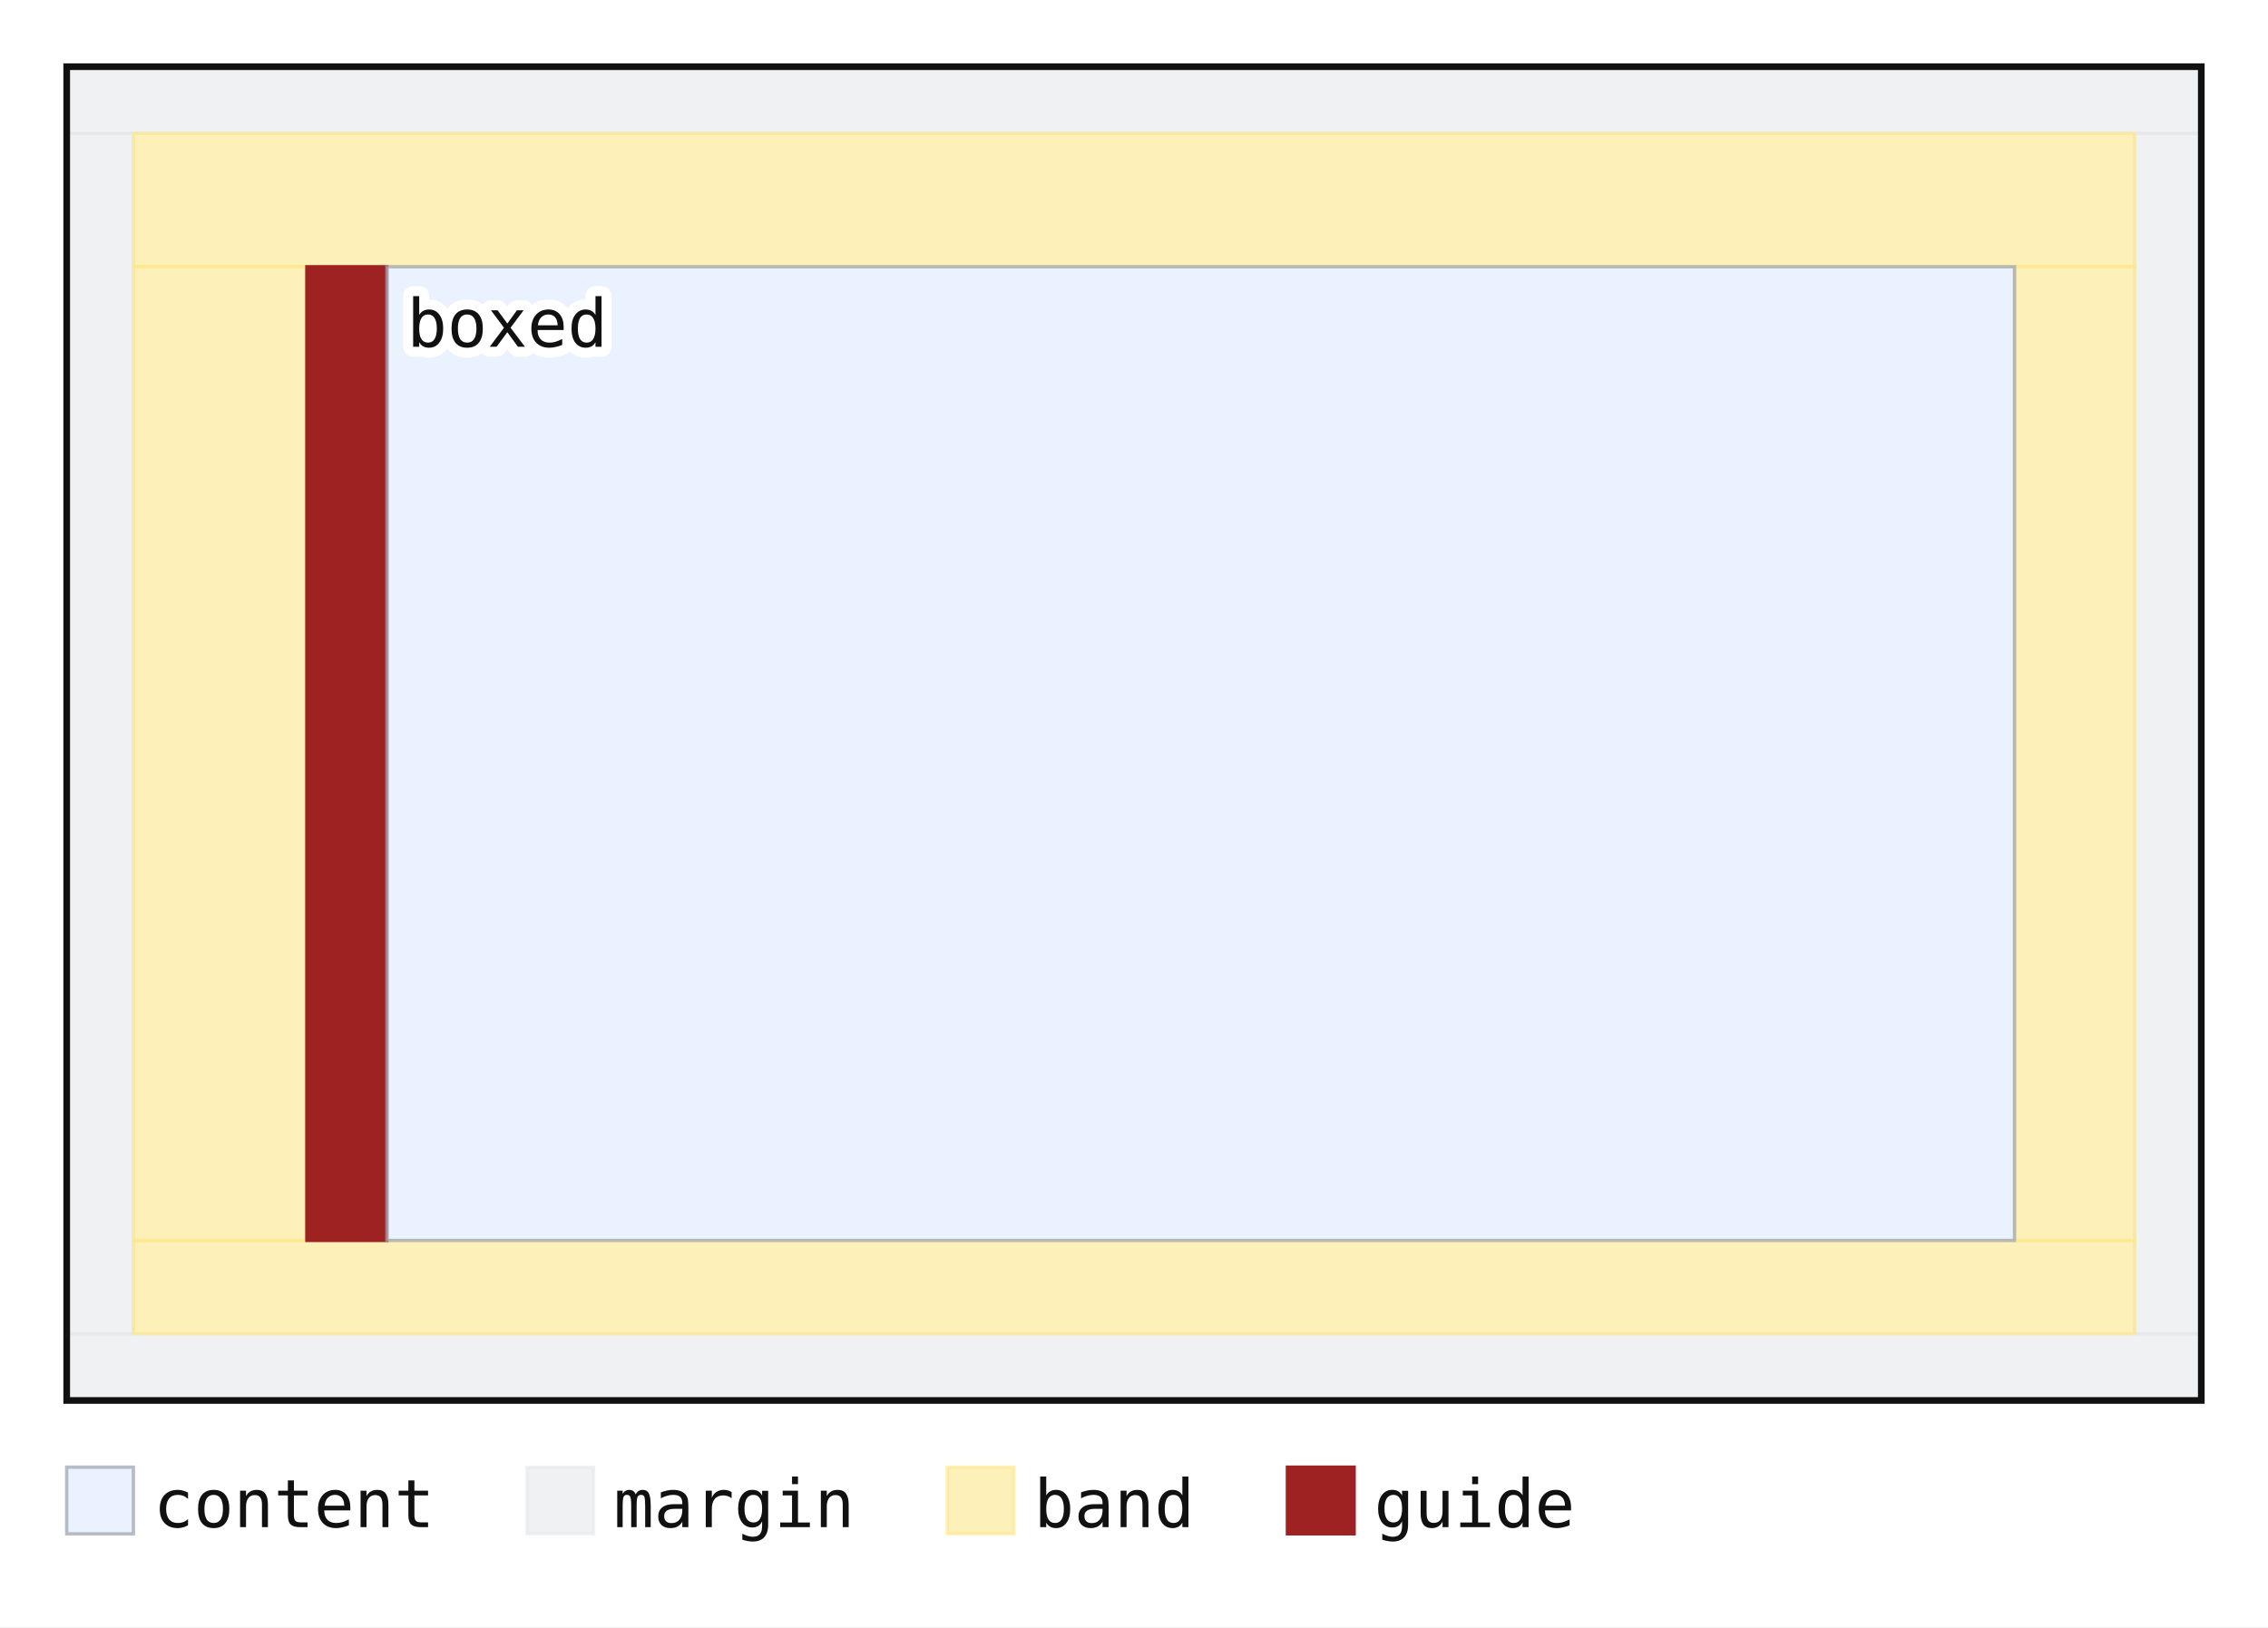
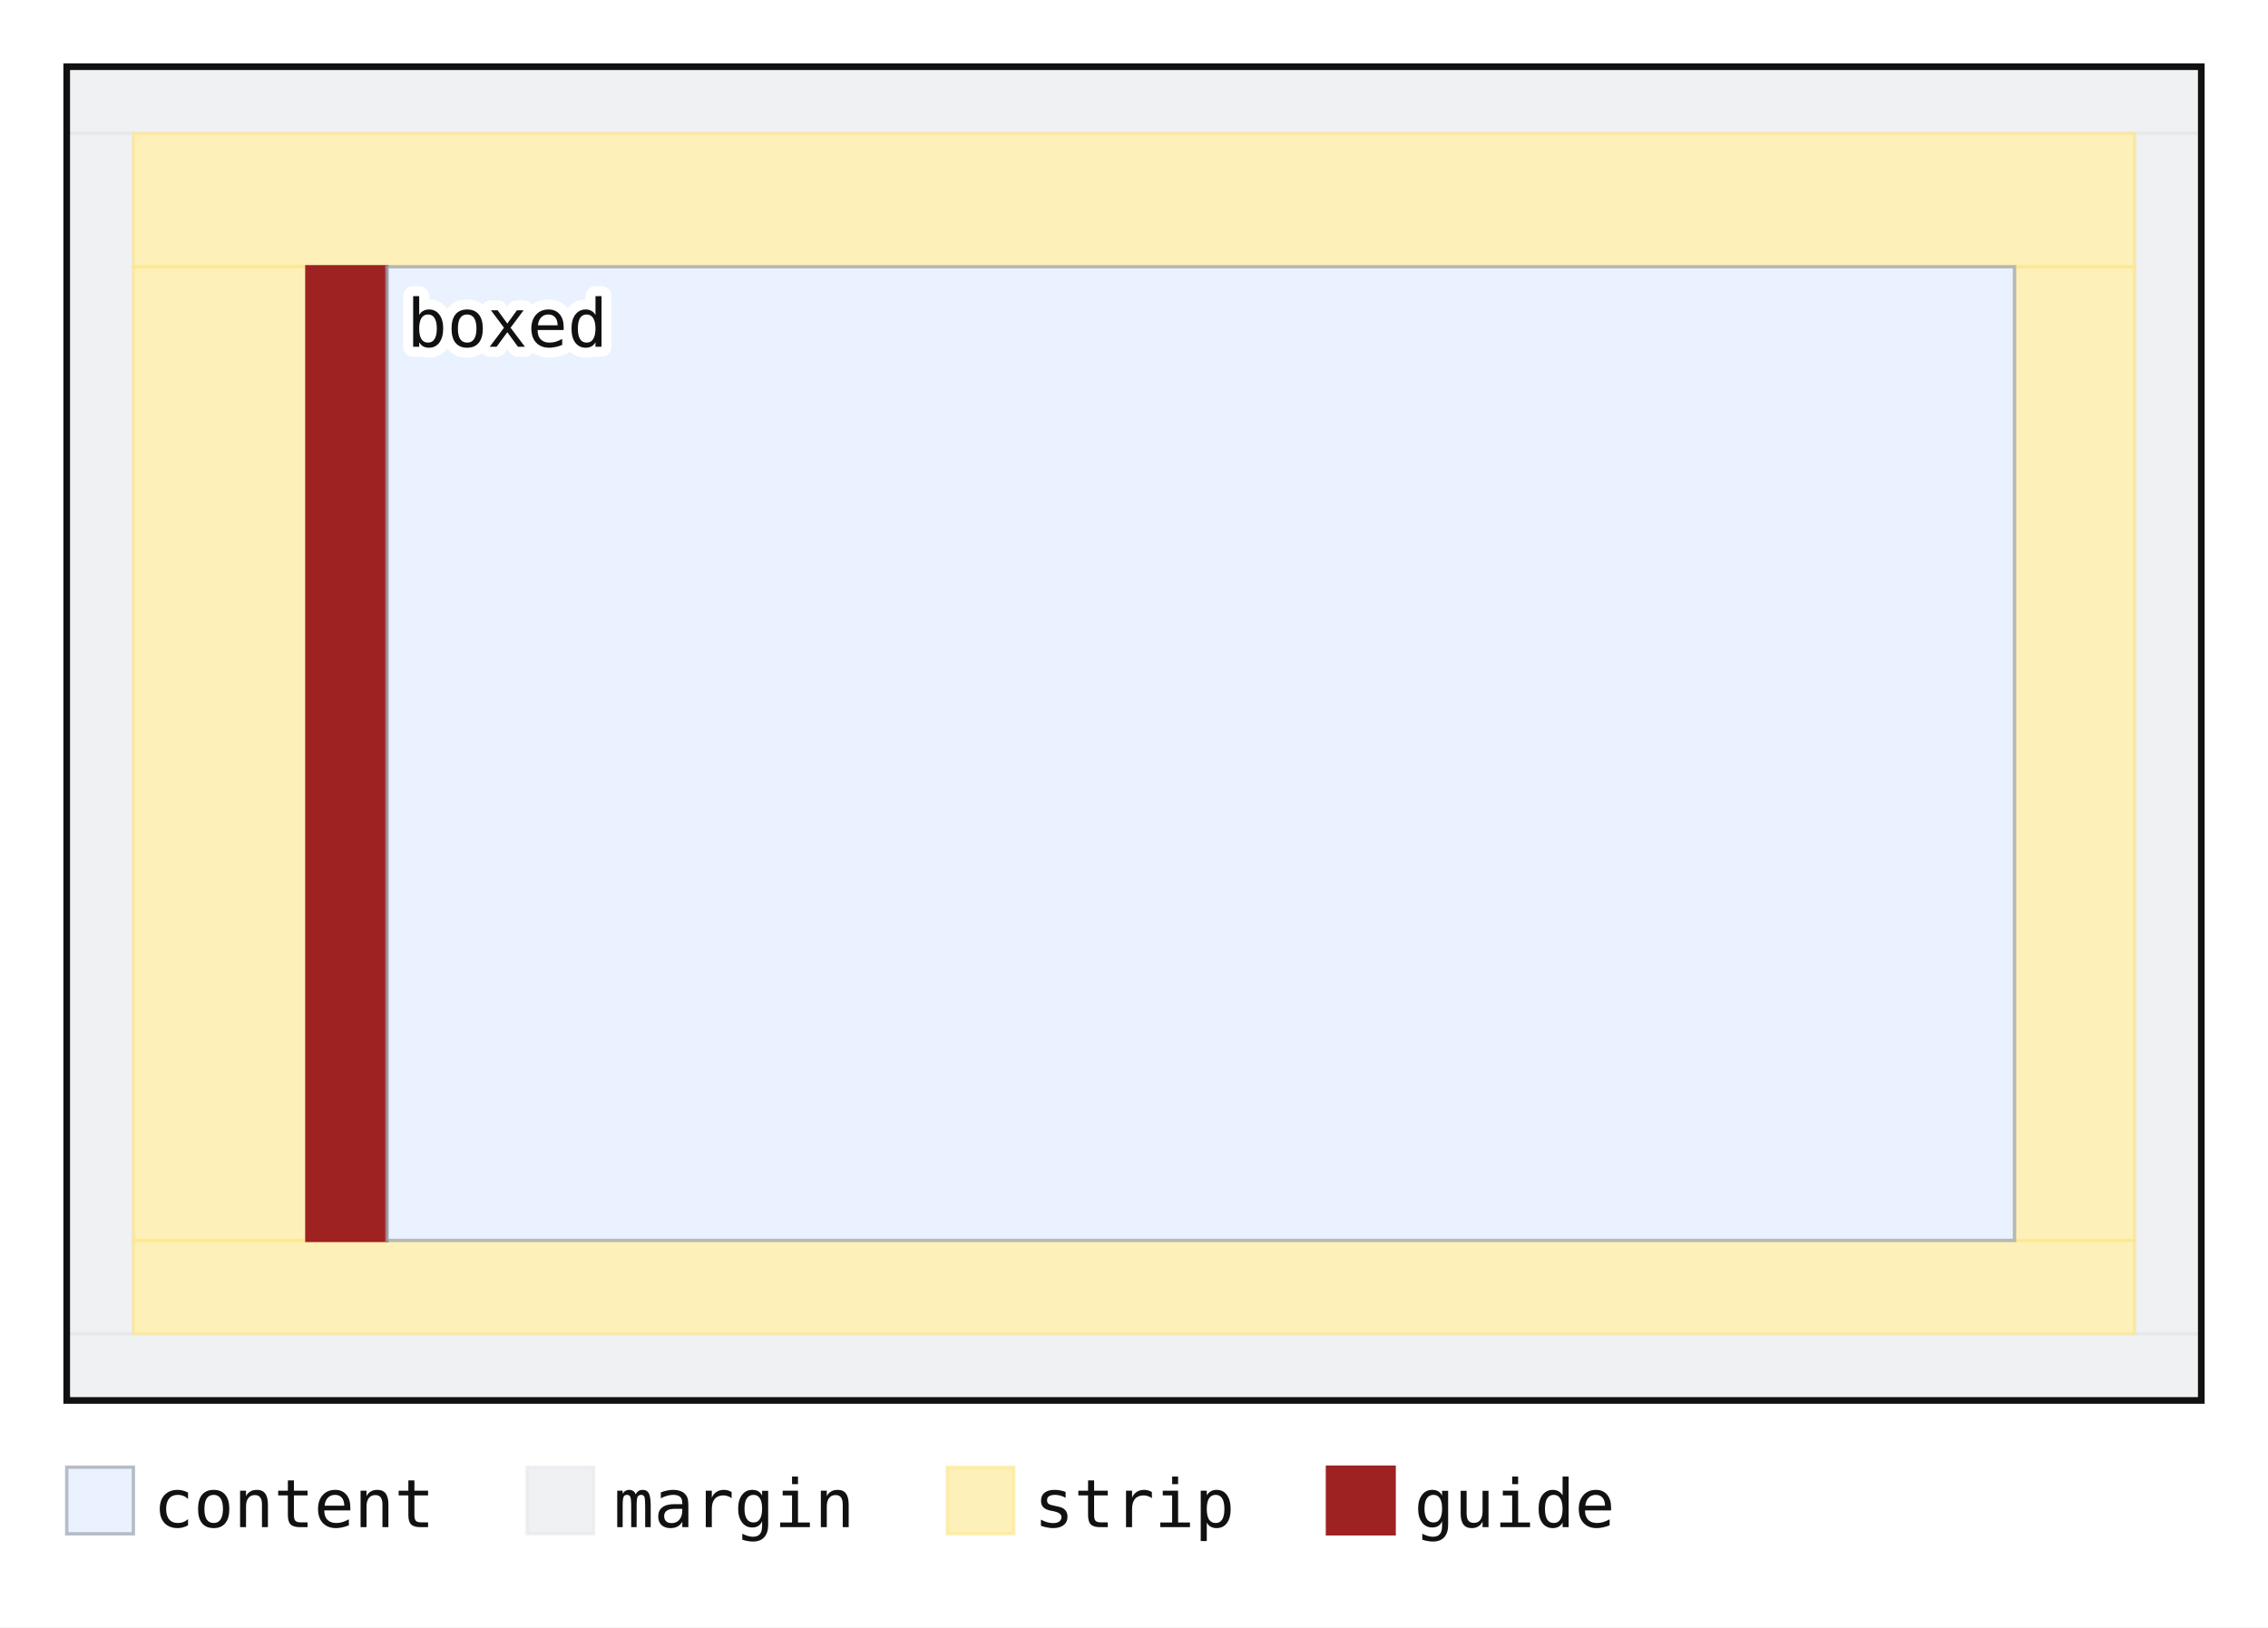
<svg xmlns="http://www.w3.org/2000/svg" viewBox="-10 -10 340 244" font-family="monospace" font-size="10">
  <rect x="-10" y="-10" width="340" height="244" fill="#ffffff" />
  <rect x="0" y="0" width="320" height="10" fill="#e5e7eb" fill-opacity="0.6" stroke="#e5e7eb" stroke-width="0.5" stroke-opacity="0.6" />
  <rect x="0" y="190" width="320" height="10" fill="#e5e7eb" fill-opacity="0.6" stroke="#e5e7eb" stroke-width="0.5" stroke-opacity="0.6" />
  <rect x="0" y="10" width="10" height="180" fill="#e5e7eb" fill-opacity="0.6" stroke="#e5e7eb" stroke-width="0.5" stroke-opacity="0.6" />
  <rect x="310" y="10" width="10" height="180" fill="#e5e7eb" fill-opacity="0.6" stroke="#e5e7eb" stroke-width="0.5" stroke-opacity="0.6" />
  <rect x="10" y="10" width="300" height="20" fill="#fde68a" fill-opacity="0.6" stroke="#fde68a" stroke-width="0.5" stroke-opacity="0.6" />
  <rect x="10" y="176" width="300" height="14" fill="#fde68a" fill-opacity="0.6" stroke="#fde68a" stroke-width="0.5" stroke-opacity="0.6" />
  <rect x="10" y="30" width="26" height="146" fill="#fde68a" fill-opacity="0.6" stroke="#fde68a" stroke-width="0.5" stroke-opacity="0.6" />
  <rect x="292" y="30" width="18" height="146" fill="#fde68a" fill-opacity="0.6" stroke="#fde68a" stroke-width="0.5" stroke-opacity="0.6" />
  <rect x="36" y="30" width="12" height="146" fill="#9f2222" stroke="#9f2222" stroke-width="0.5" />
  <rect x="48" y="30" width="244" height="146" fill="#dbeafe" fill-opacity="0.6" stroke="#9ca3af" stroke-width="0.5" stroke-opacity="0.7" />
  <text x="51" y="42" fill="#111111" stroke="#ffffff" stroke-width="3" stroke-linejoin="round" paint-order="stroke">boxed</text>
  <rect x="0" y="210" width="10" height="10" fill="#dbeafe" fill-opacity="0.6" stroke="#9ca3af" stroke-width="0.5" stroke-opacity="0.7" />
  <text x="13" y="219" fill="#111111" stroke="#ffffff" stroke-width="3" stroke-linejoin="round" paint-order="stroke">content</text>
  <rect x="69" y="210" width="10" height="10" fill="#e5e7eb" fill-opacity="0.6" stroke="#e5e7eb" stroke-width="0.5" stroke-opacity="0.6" />
  <text x="82" y="219" fill="#111111" stroke="#ffffff" stroke-width="3" stroke-linejoin="round" paint-order="stroke">margin</text>
  <rect x="132" y="210" width="10" height="10" fill="#fde68a" fill-opacity="0.6" stroke="#fde68a" stroke-width="0.5" stroke-opacity="0.6" />
-   <text x="145" y="219" fill="#111111" stroke="#ffffff" stroke-width="3" stroke-linejoin="round" paint-order="stroke">band</text>
-   <rect x="183" y="210" width="10" height="10" fill="#9f2222" stroke="#9f2222" stroke-width="0.5" />
-   <text x="196" y="219" fill="#111111" stroke="#ffffff" stroke-width="3" stroke-linejoin="round" paint-order="stroke">guide</text>
+   <text x="145" y="219" fill="#111111" stroke="#ffffff" stroke-width="3" stroke-linejoin="round" paint-order="stroke">strip</text>
+   <rect x="189" y="210" width="10" height="10" fill="#9f2222" stroke="#9f2222" stroke-width="0.5" />
+   <text x="202" y="219" fill="#111111" stroke="#ffffff" stroke-width="3" stroke-linejoin="round" paint-order="stroke">guide</text>
  <rect x="0" y="0" width="320" height="200" fill="none" stroke="#111111" stroke-width="1" />
</svg>
